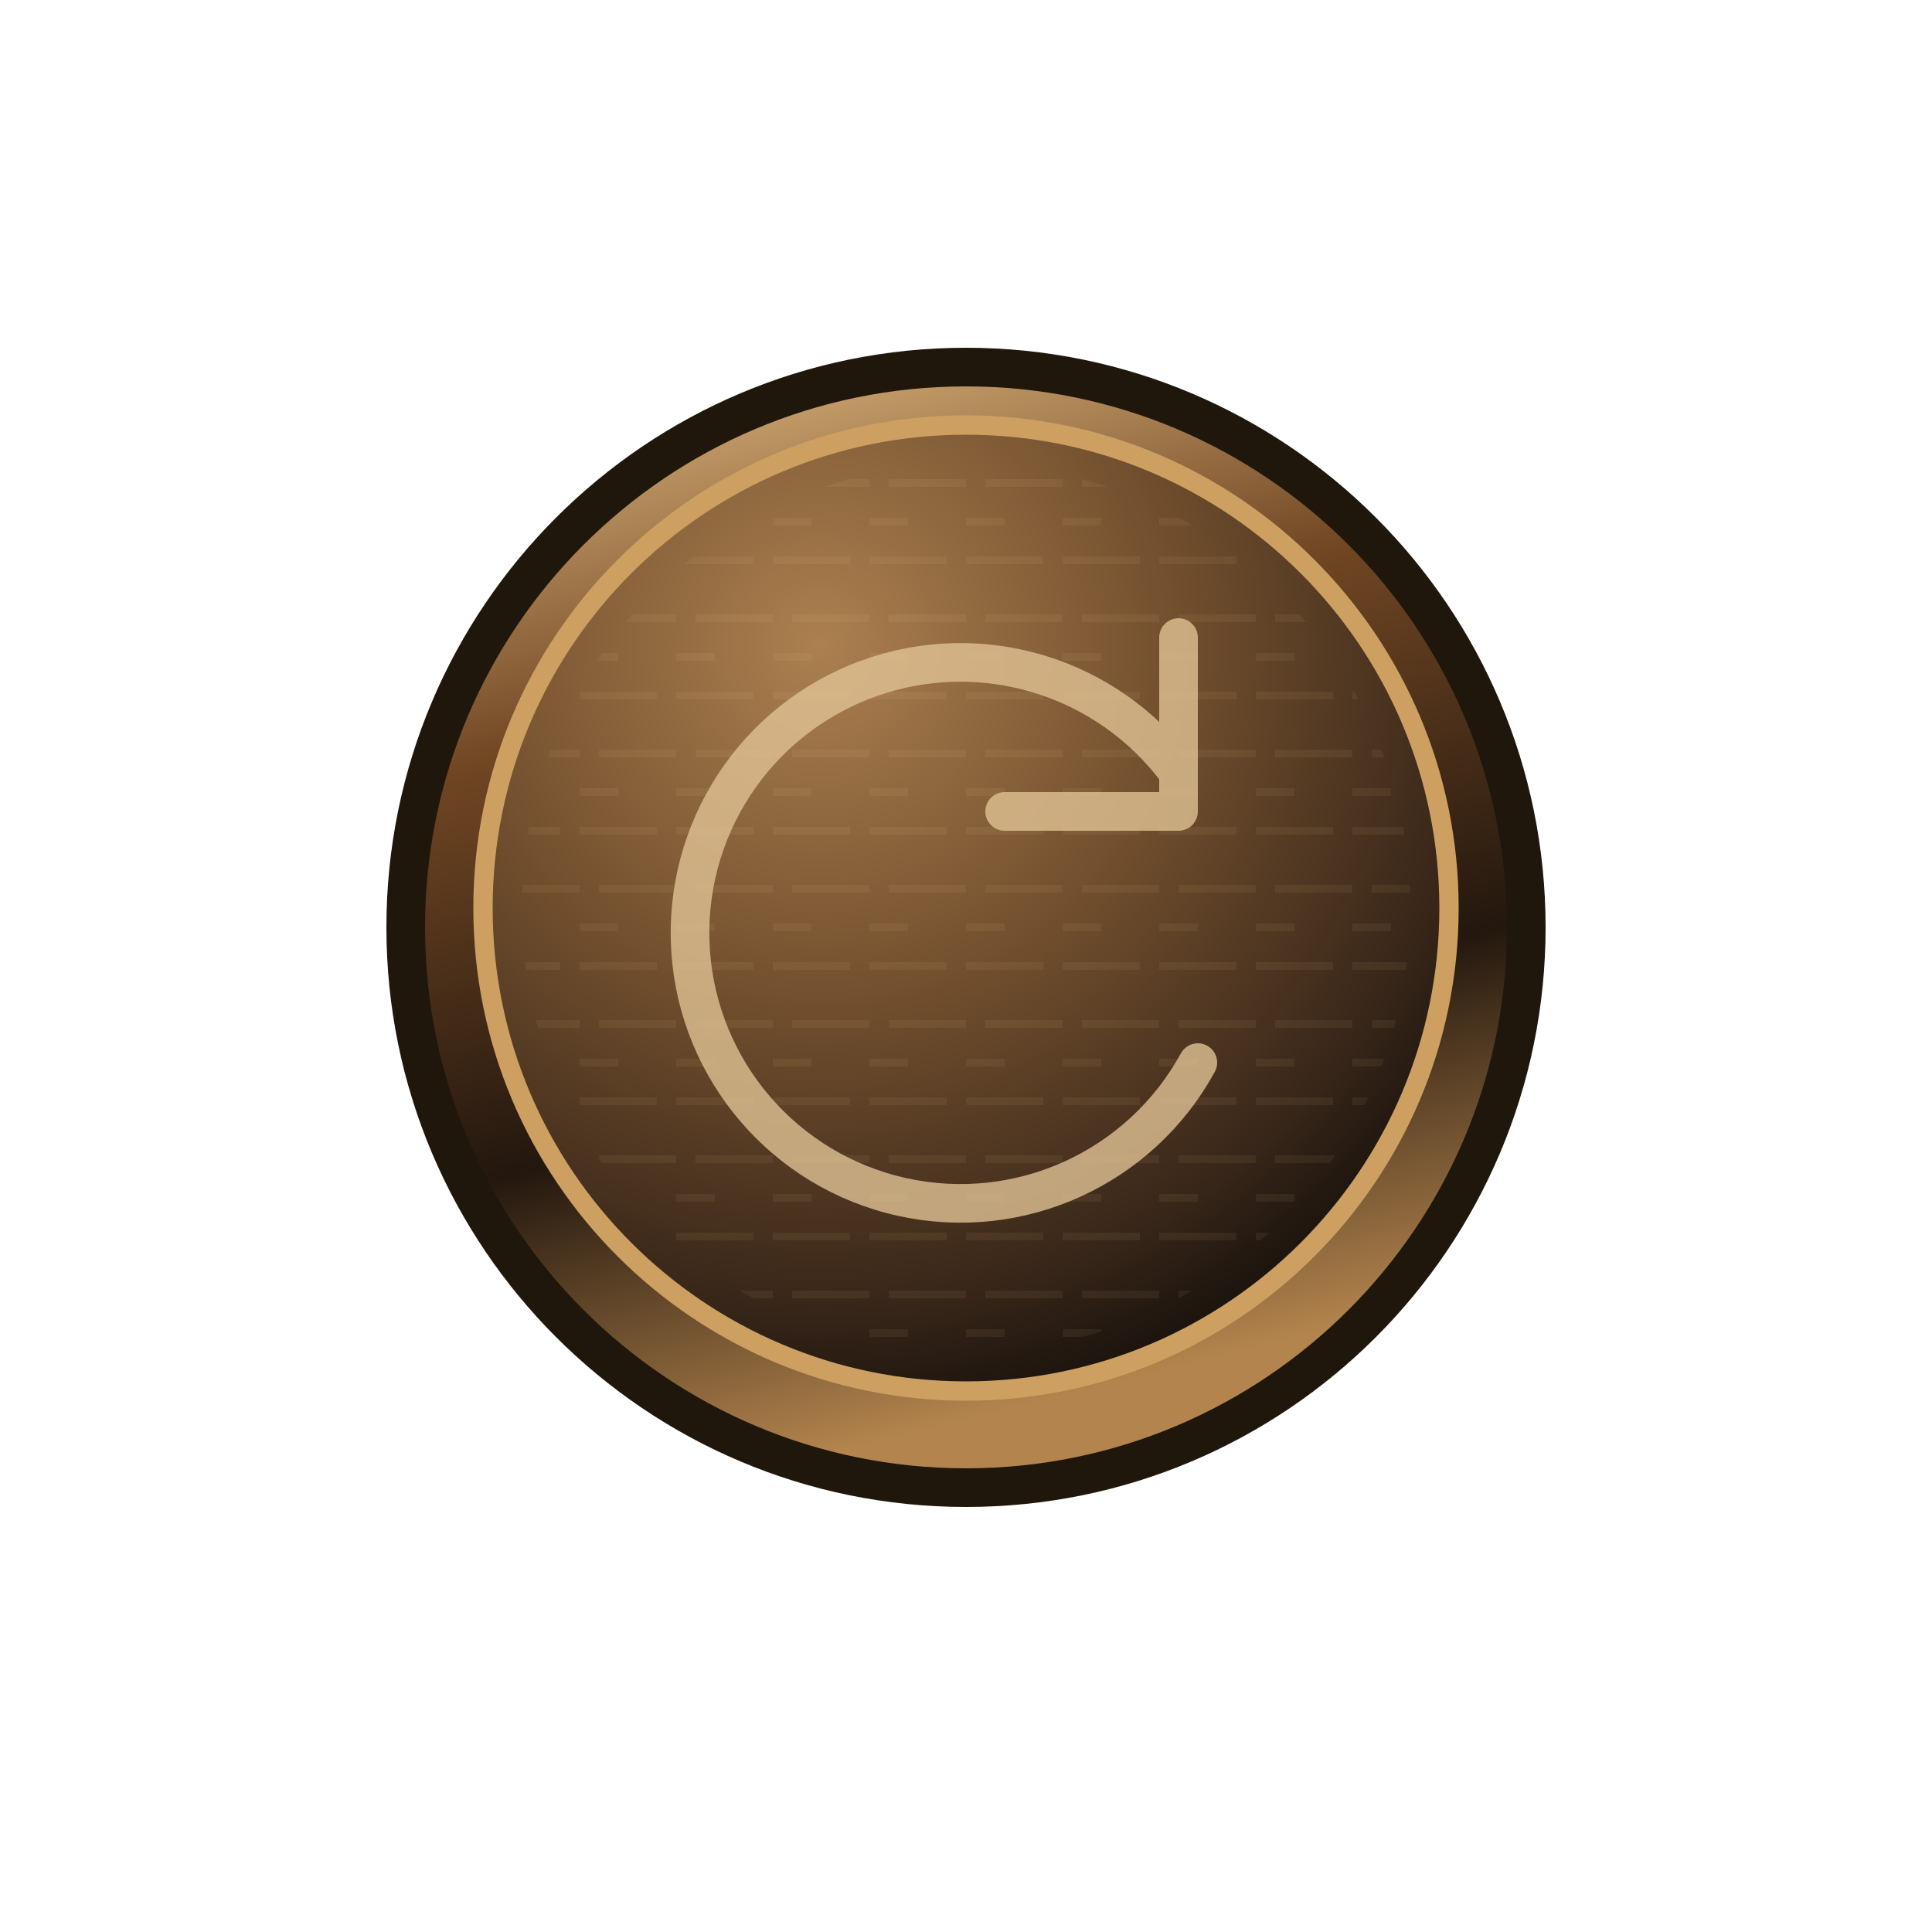
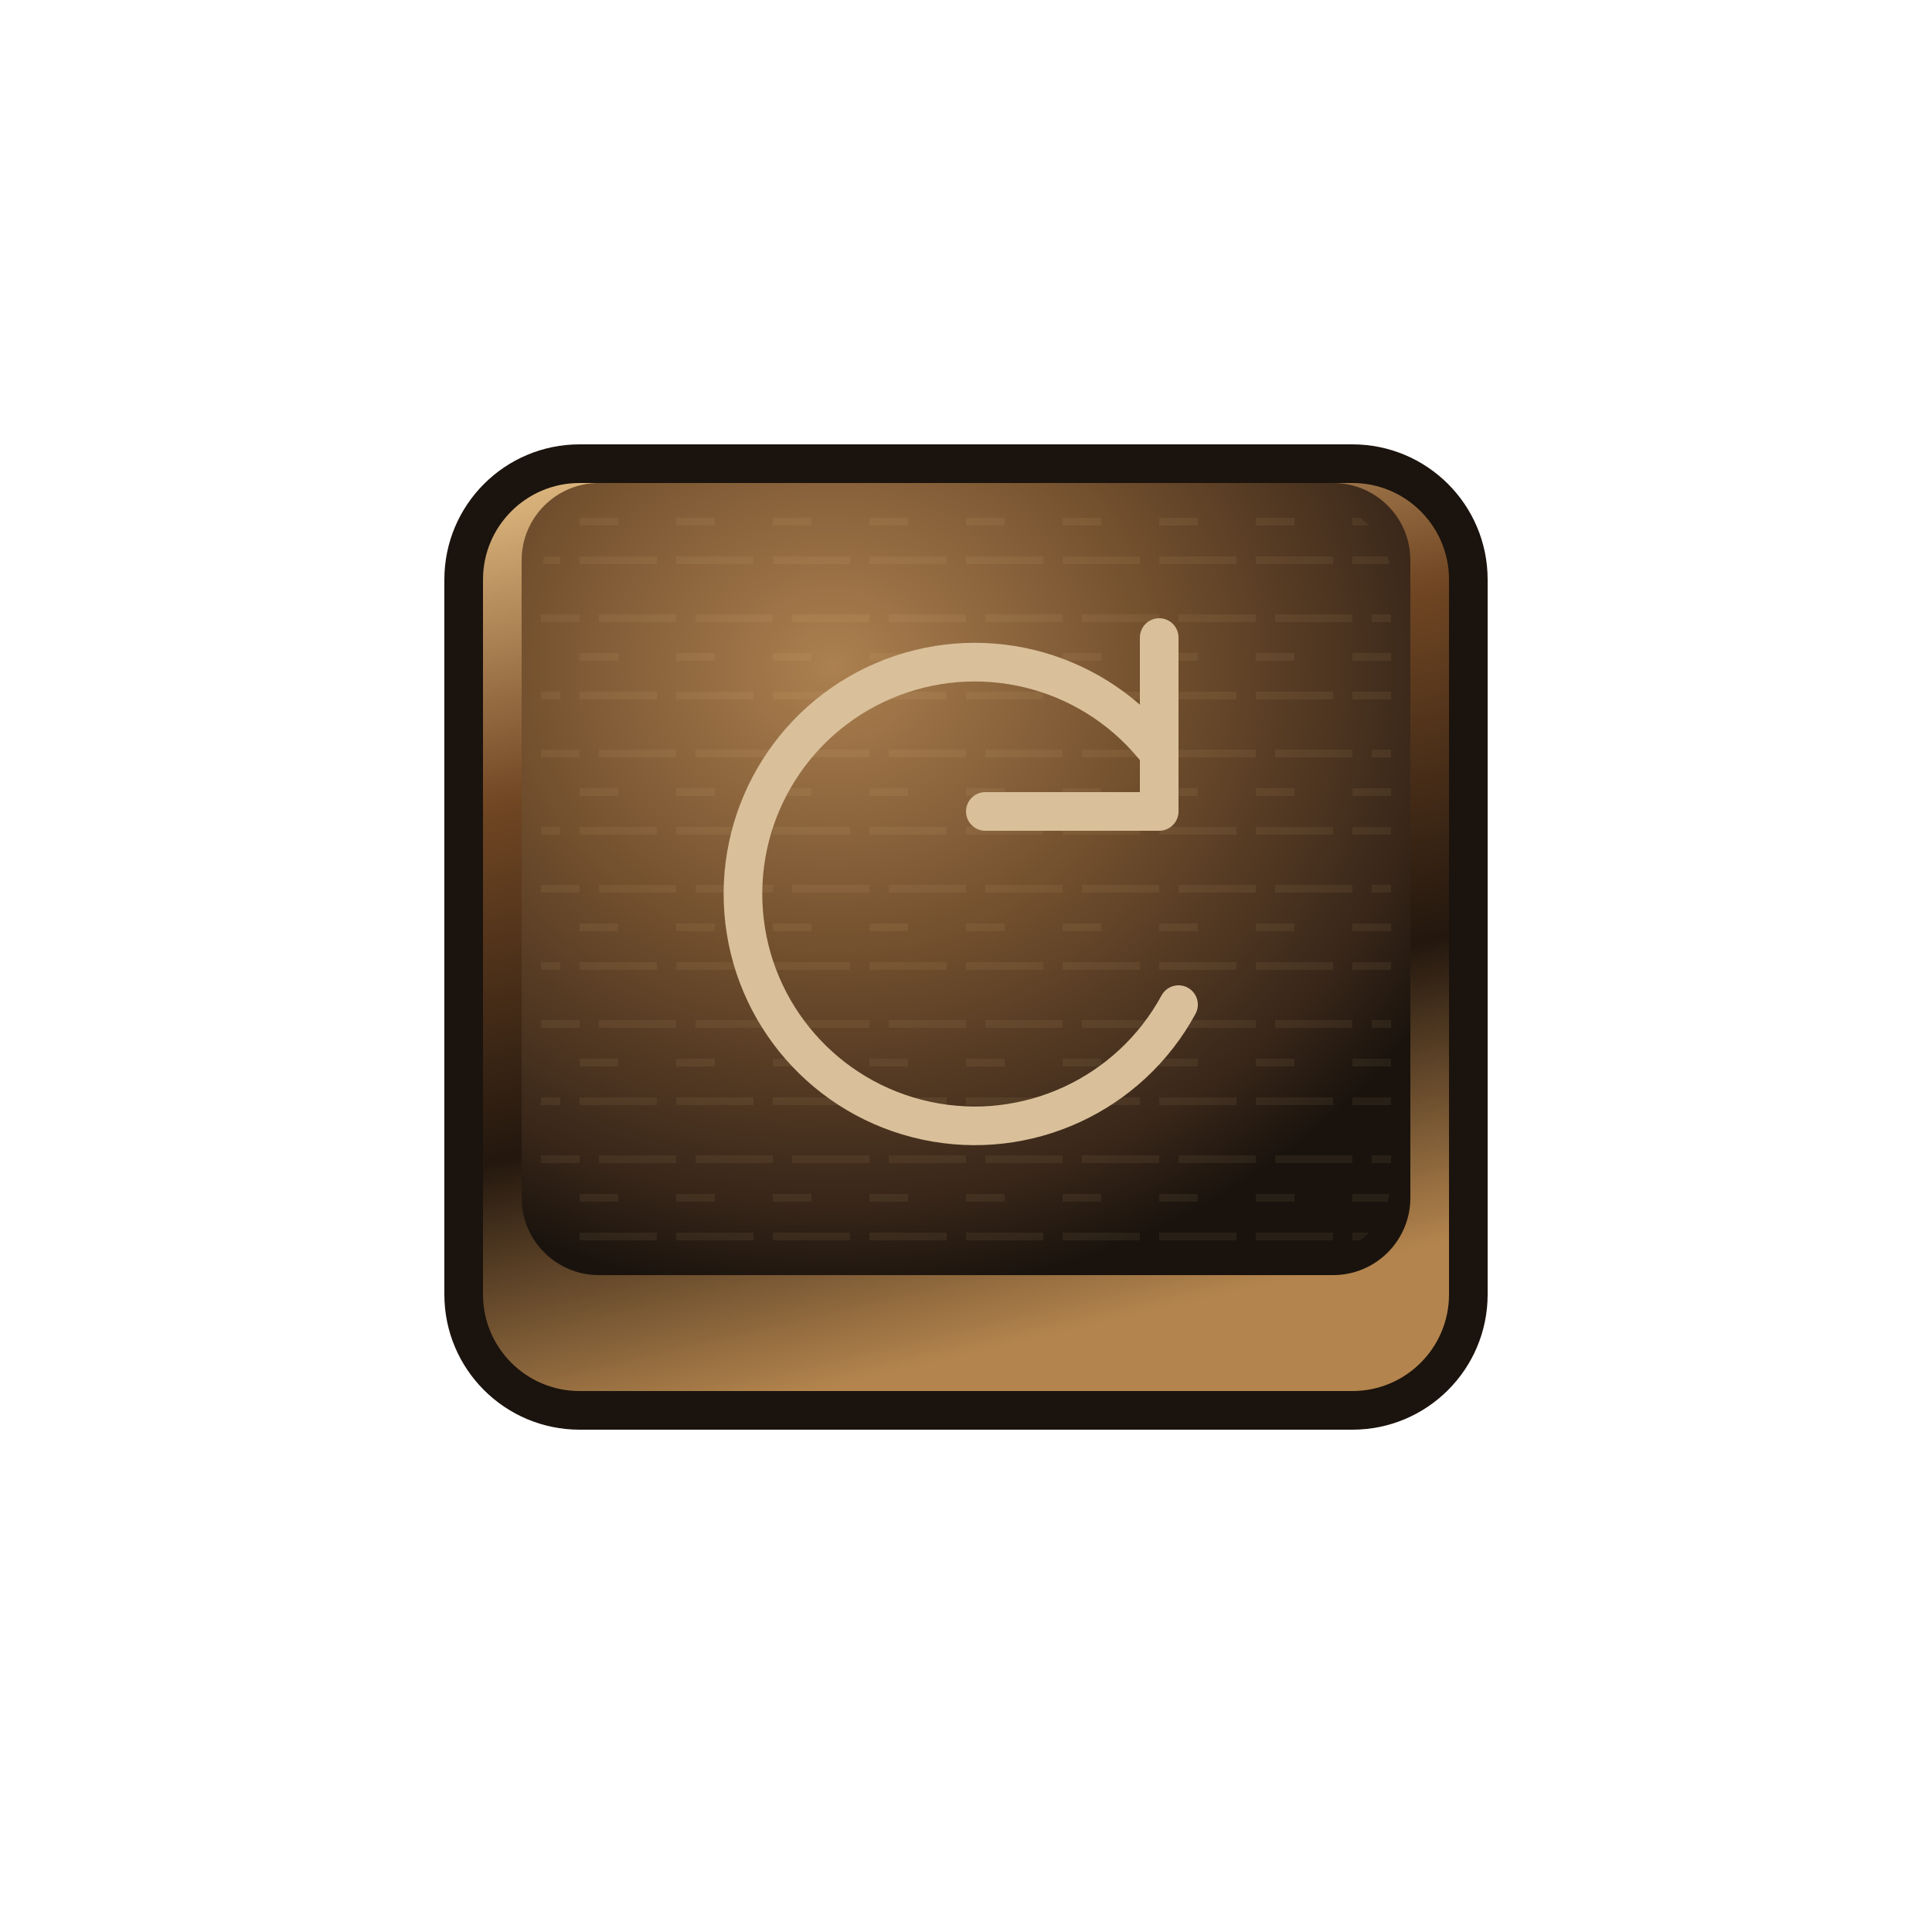
<svg xmlns="http://www.w3.org/2000/svg" width="100" height="100" viewBox="0 0 100 100">
  <defs>
    <linearGradient id="brass" x1="0" y1="0" x2="1" y2=".85">
      <stop stop-color="#f1ca85" />
      <stop offset=".13" stop-color="#8e572a" />
      <stop offset=".35" stop-color="#d6a669" />
      <stop offset=".61" stop-color="#4e2d16" />
      <stop offset=".83" stop-color="#ac783c" />
      <stop offset="1" stop-color="#28190e" />
    </linearGradient>
    <linearGradient id="edge" x2=".25" y2="1">
      <stop stop-color="#ebc58a" />
      <stop offset=".35" stop-color="#704623" />
      <stop offset=".7" stop-color="#23170e" />
      <stop offset="1" stop-color="#b3844d" />
    </linearGradient>
    <radialGradient id="face" cx=".35" cy=".23" r=".8">
      <stop stop-color="#ac8050" />
      <stop offset=".45" stop-color="#73502e" />
      <stop offset=".85" stop-color="#382619" />
      <stop offset="1" stop-color="#1a130d" />
    </radialGradient>
    <linearGradient id="glass">
      <stop stop-color="#181b17" stop-opacity=".9" />
      <stop offset=".18" stop-color="#d1d1a7" stop-opacity=".3" />
      <stop offset=".31" stop-color="#1a201a" stop-opacity=".8" />
      <stop offset=".7" stop-color="#6a7054" stop-opacity=".3" />
      <stop offset=".88" stop-color="#dce3c2" stop-opacity=".36" />
      <stop offset="1" stop-color="#161a13" stop-opacity=".9" />
    </linearGradient>
    <pattern id="grain" width="5" height="7" patternUnits="userSpaceOnUse">
      <path d="M0 1h4M1 4h4M0 6h2" stroke="#ffe0a0" stroke-opacity=".065" stroke-width=".4" />
    </pattern>
  </defs>
-   <circle cx="50" cy="48" r="29" fill="url(#edge)" stroke="#1f160c" stroke-width="2" />
-   <circle cx="50" cy="47" r="25" fill="url(#face)" stroke="#cda062" />
-   <circle cx="50" cy="47" r="23" fill="url(#grain)" />
-   <path d="M61 40a14 14 0 1 0 1 15M61 33v9H52" fill="none" stroke="#e0c194" stroke-opacity=".8" stroke-width="2" stroke-linecap="round" stroke-linejoin="round" />
+   <rect x="24" y="24" width="52" height="49" rx="6" fill="url(#edge)" stroke="#1b130d" stroke-width="2" />
+   <rect x="27" y="25" width="46" height="41" rx="4" fill="url(#face)" />
+   <rect x="28" y="26" width="44" height="39" rx="4" fill="url(#grain)" />
+   <path d="M60 39a12 12 0 1 0 1 13M60 33v9H51" fill="none" stroke="#d9c09a" stroke-width="2" stroke-linecap="round" stroke-linejoin="round" />
</svg>
